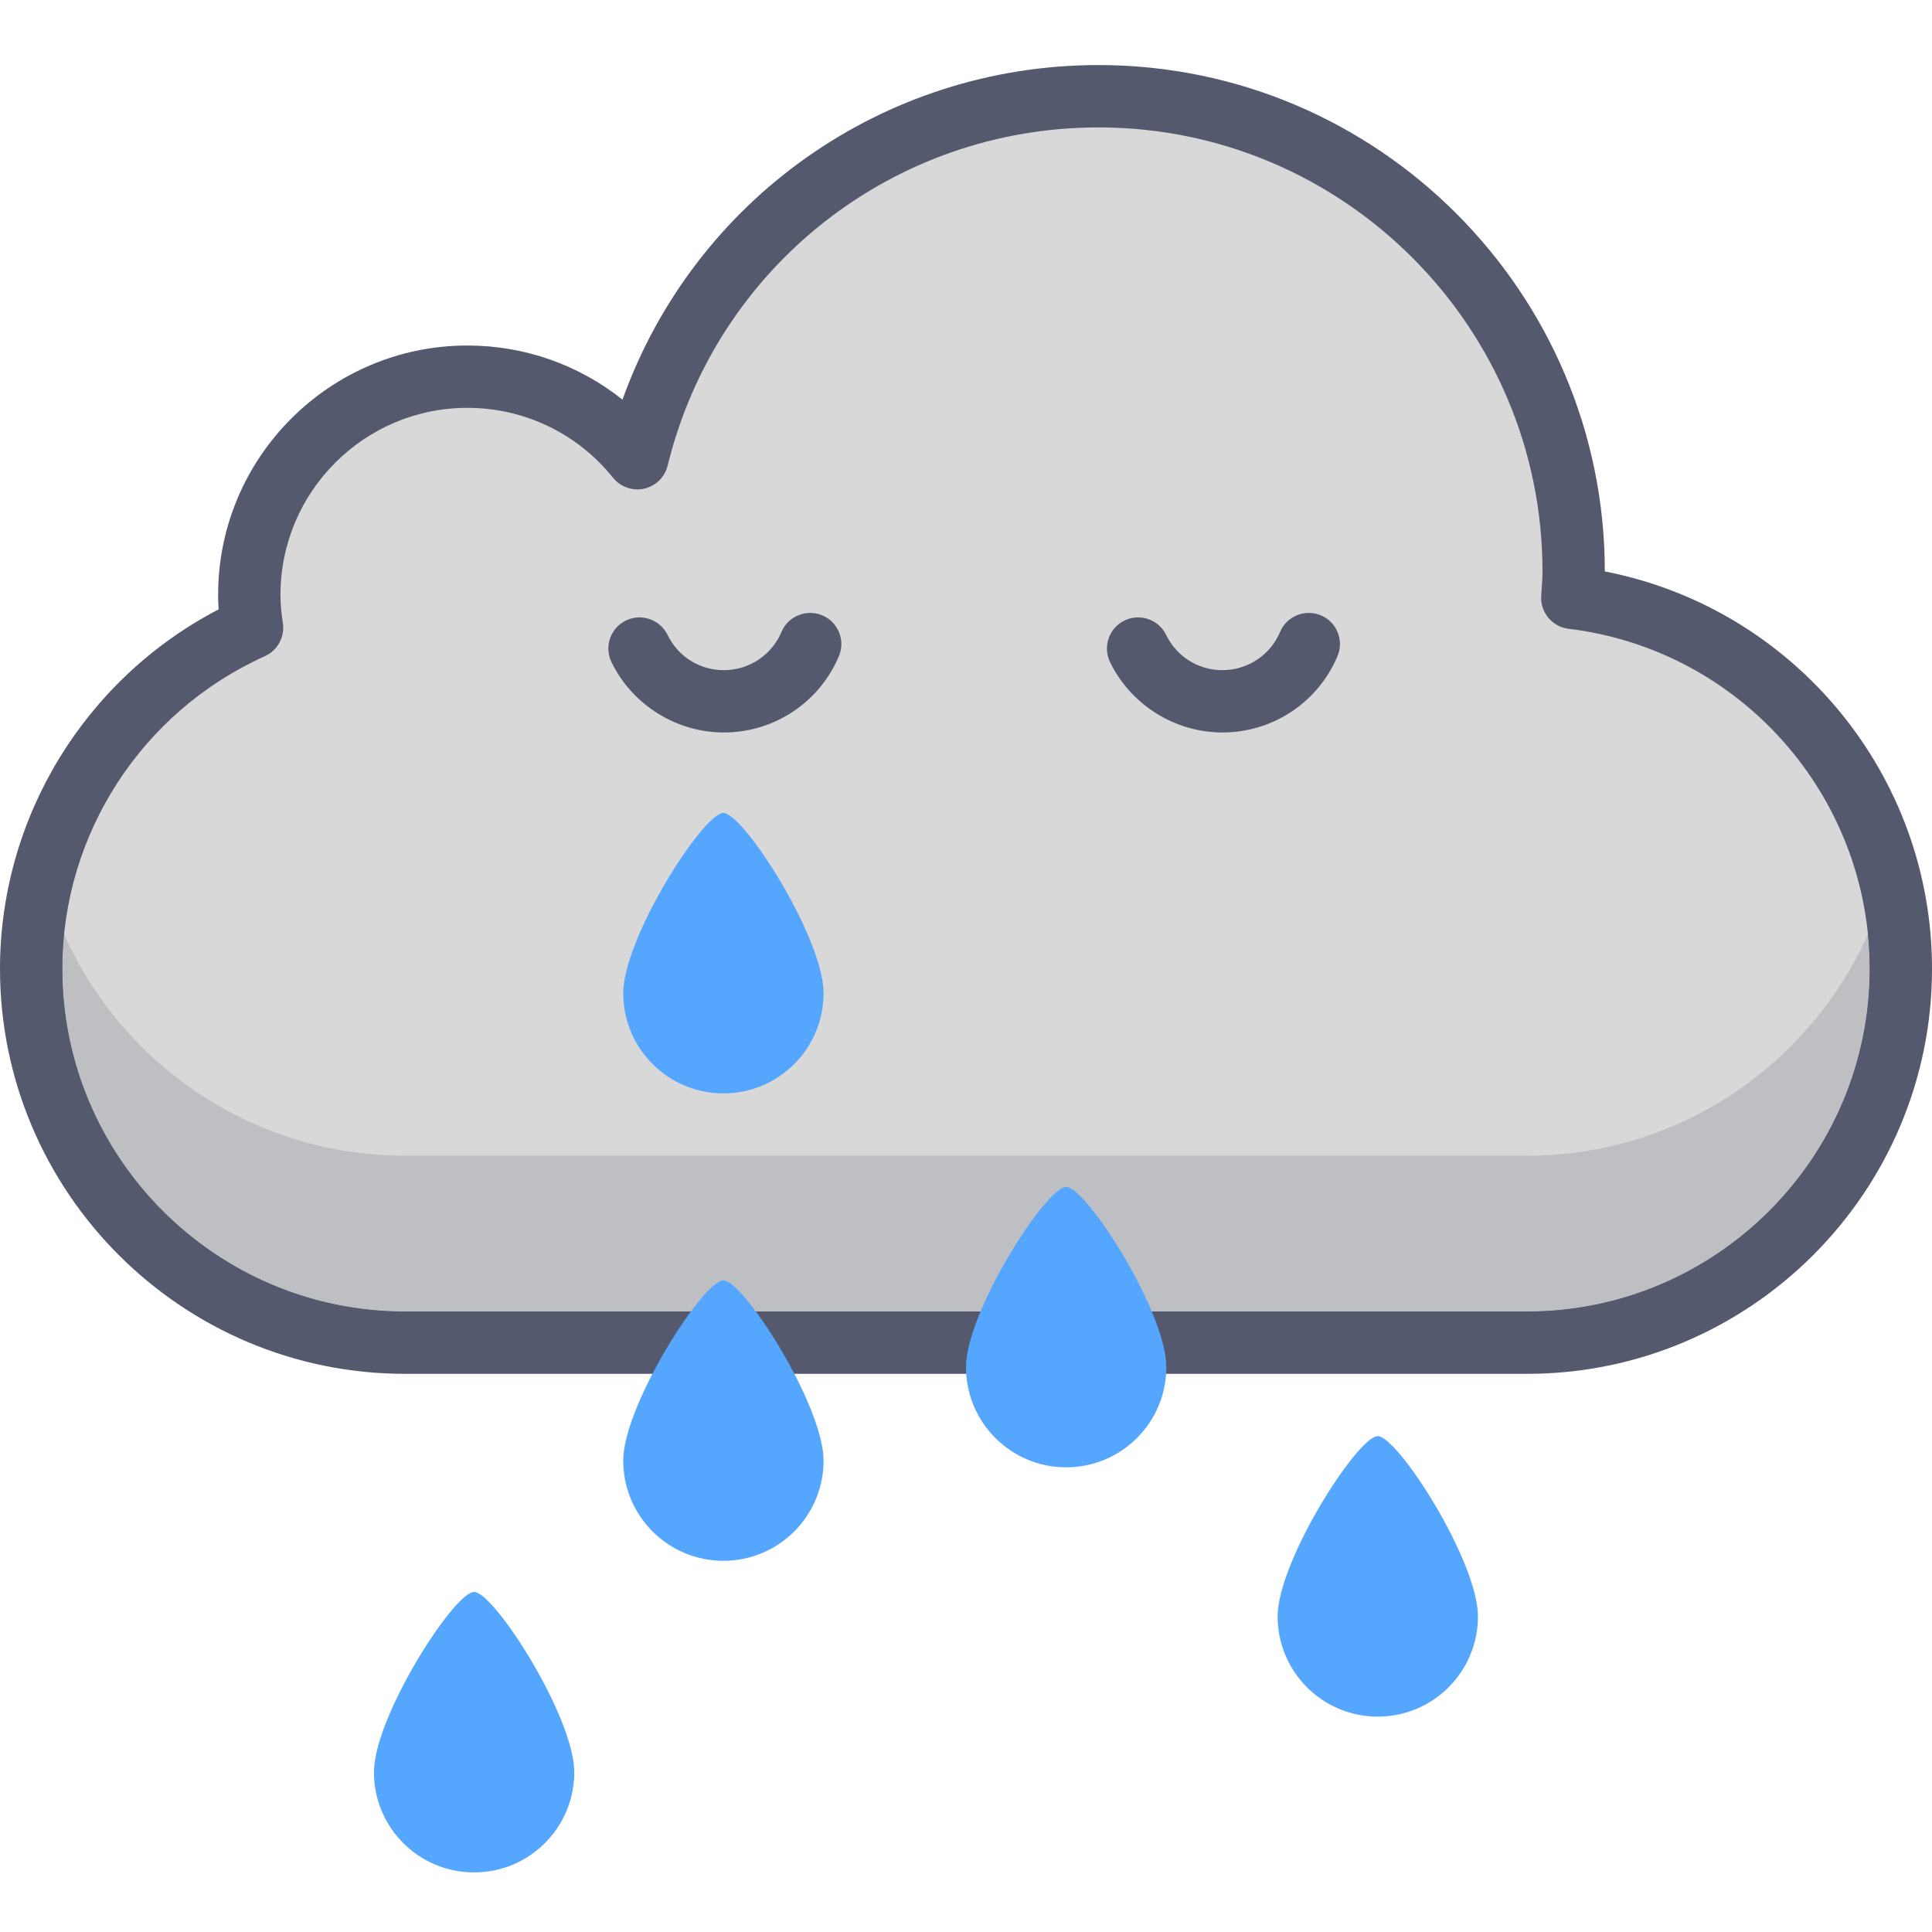
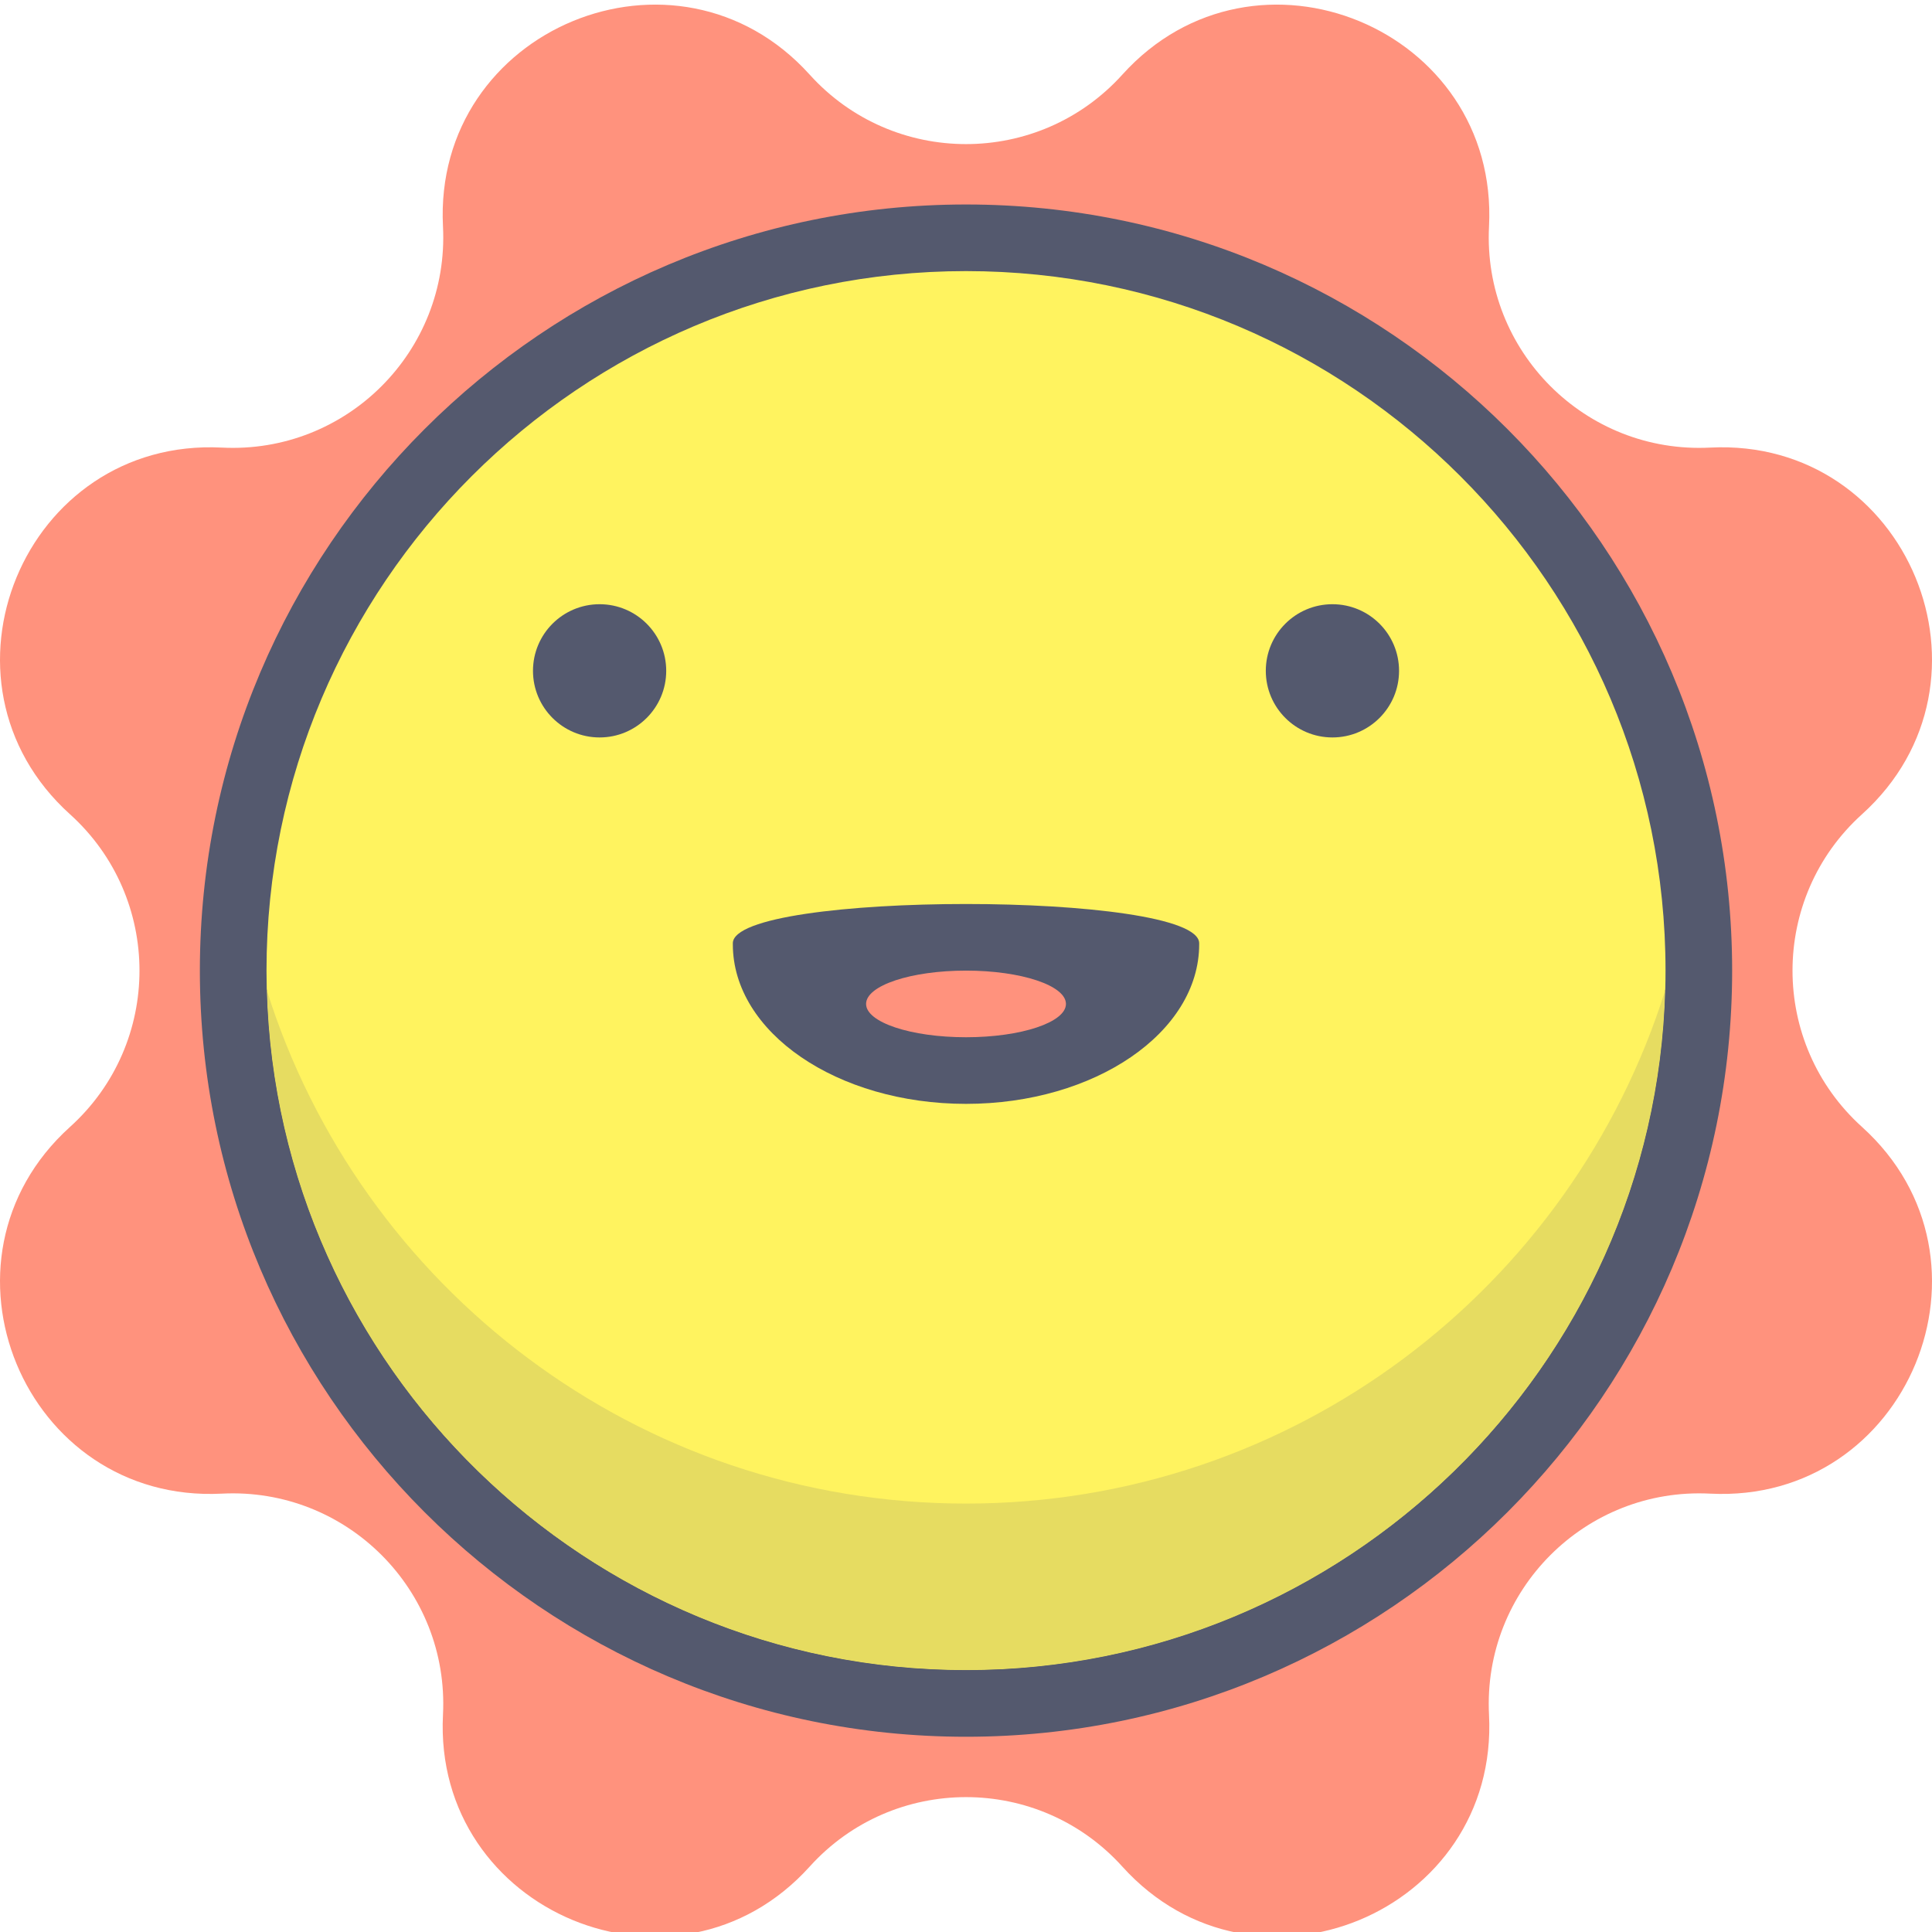
- <svg xmlns="http://www.w3.org/2000/svg" height="423pt" viewBox="0 -14 423.253 423" width="423pt">
-   <path d="m344.453 116.844c.109-1.926.293-3.832.293-5.785 0-57.496-46.609-104.105-104.105-104.105-48.934 0-89.867 33.809-101.012 79.309-8.758-10.887-22.168-17.867-37.23-17.867-26.391 0-47.785 21.391-47.785 47.785 0 2.465.242 4.867.602 7.227-28.504 12.82-48.387 41.41-48.387 74.695 0 45.242 36.676 81.918 81.918 81.918h245.762c45.242 0 81.918-36.676 81.918-81.918 0-41.871-31.43-76.344-71.973-81.258" fill="#d8d8d8" />
-   <path d="m334.508 286.848h-245.762c-48.938 0-88.746-39.812-88.746-88.746 0-33.16 18.645-63.535 47.898-78.73-.074-1.098-.113-2.16-.113-3.191 0-30.113 24.5-54.613 54.613-54.613 12.516 0 24.406 4.227 33.973 11.859 15.664-43.688 57.016-73.301 104.27-73.301 61.168 0 110.934 49.766 110.934 110.934 41.285 8.031 71.68 44.387 71.68 87.043 0 48.934-39.809 88.746-88.746 88.746m-232.109-211.629c-22.586 0-40.957 18.375-40.957 40.961 0 1.883.164 3.848.523 6.195.461 3.031-1.152 6-3.949 7.258-26.949 12.121-44.363 38.996-44.363 68.469 0 41.406 33.688 75.09 75.094 75.09h245.762c41.406 0 75.094-33.684 75.094-75.09 0-37.902-28.359-69.922-65.973-74.48-3.57-.434-6.191-3.566-5.992-7.156l.117-1.816c.078-1.188.168-2.379.168-3.59 0-53.641-43.641-97.277-97.281-97.277-44.883 0-83.695 30.473-94.383 74.102-.613 2.523-2.609 4.477-5.148 5.039-2.512.57-5.168-.363-6.801-2.383-7.832-9.738-19.461-15.32-31.91-15.32" fill="#54596e" />
-   <path d="m409.223 190.547c-12.777 28.578-41.387 48.512-74.715 48.512h-245.762c-33.328 0-61.938-19.926-74.711-48.504-.254 2.488-.383 5.008-.383 7.547 0 41.406 33.688 75.09 75.094 75.09h245.762c41.406 0 75.094-33.684 75.094-75.09 0-2.547-.129-5.066-.379-7.555" fill="#bebfc3" />
-   <path d="m9.492 177.535c-1.711 6.574-2.664 13.453-2.664 20.566 0 45.242 36.676 81.918 81.918 81.918h245.762c45.242 0 81.918-36.676 81.918-81.918 0-7.105-.969-13.969-2.668-20.535-1.152 4.488-2.68 8.824-4.535 12.98.25 2.488.379 5.008.379 7.555 0 41.406-33.688 75.09-75.094 75.09h-245.762c-41.406 0-75.094-33.684-75.094-75.09 0-2.539.129-5.059.383-7.547-1.863-4.164-3.391-8.52-4.543-13.02" fill="#54596e" />
-   <path d="m267.801 146.34c-10.398 0-20.059-6.043-24.609-15.398-1.648-3.391-.238-7.477 3.152-9.129 3.387-1.637 7.473-.238 9.129 3.156 2.312 4.762 7.039 7.719 12.328 7.719 5.523 0 10.48-3.289 12.633-8.375 1.469-3.477 5.473-5.09 8.945-3.629 3.473 1.465 5.098 5.473 3.629 8.945-4.293 10.152-14.188 16.711-25.207 16.711zm0 0" fill="#54596e" />
-   <path d="m158.574 146.34c-10.398 0-20.059-6.043-24.609-15.398-1.648-3.391-.238-7.477 3.152-9.129 3.383-1.637 7.477-.238 9.129 3.156 2.312 4.762 7.039 7.719 12.328 7.719 5.523 0 10.48-3.289 12.633-8.375 1.469-3.477 5.473-5.09 8.945-3.629 3.473 1.465 5.098 5.473 3.629 8.945-4.293 10.152-14.188 16.711-25.207 16.711zm0 0" fill="#54596e" />
-   <g fill="#55a6ff">
-     <path d="m323.781 339.996c0 12.121-9.828 21.945-21.945 21.945-12.117 0-21.941-9.824-21.941-21.945 0-12.117 17.555-39.496 21.941-39.496 4.387 0 21.945 27.379 21.945 39.496zm0 0" />
-     <path d="m255.512 285.383c0 12.121-9.824 21.945-21.941 21.945-12.121 0-21.941-9.824-21.941-21.945 0-12.117 17.551-39.496 21.941-39.496 4.387 0 21.941 27.379 21.941 39.496zm0 0" />
-     <path d="m125.809 374.129c0 12.121-9.828 21.945-21.945 21.945-12.121 0-21.941-9.824-21.941-21.945 0-12.117 17.551-39.496 21.941-39.496 4.387 0 21.945 27.379 21.945 39.496zm0 0" />
-     <path d="m180.422 305.863c0 12.121-9.828 21.945-21.945 21.945-12.121 0-21.941-9.824-21.941-21.945 0-12.117 17.555-39.496 21.941-39.496 4.387 0 21.945 27.379 21.945 39.496zm0 0" />
-     <path d="m180.422 203.465c0 12.121-9.828 21.941-21.945 21.941-12.121 0-21.941-9.824-21.941-21.941 0-12.117 17.555-39.5 21.941-39.5 4.387 0 21.945 27.383 21.945 39.5zm0 0" />
+ <svg xmlns="http://www.w3.org/2000/svg" height="395pt" viewBox="0 0 395.947 395" width="395pt">
+   <path d="m230.016 14.82c27.219-30.152 77.219-9.438 75.145 31.125-1.297 25.547 19.766 46.617 45.316 45.312 40.566-2.07 61.273 47.93 31.125 75.148-18.988 17.141-18.988 46.941 0 64.078 30.148 27.223 9.438 77.223-31.125 75.152-25.551-1.305-46.613 19.762-45.316 45.309 2.074 40.566-47.926 61.277-75.145 31.129-17.141-18.988-46.938-18.988-64.082 0-27.219 30.148-77.219 9.438-75.148-31.129 1.301-25.547-19.766-46.613-45.312-45.309-40.566 2.07-61.273-47.93-31.129-75.152 18.988-17.137 18.988-46.938 0-64.078-30.145-27.219-9.438-77.219 31.129-75.148 25.547 1.305 46.613-19.766 45.312-45.312-2.07-40.562 47.93-61.277 75.148-31.125 17.145 18.984 46.941 18.984 64.082 0" fill="#ff927d" />
+   <path d="m348.164 198.445c0-82.945-67.242-150.184-150.188-150.184-82.949 0-150.188 67.238-150.188 150.184 0 82.949 67.238 150.188 150.188 150.188 82.945 0 150.188-67.238 150.188-150.188" fill="#fff35f" />
+   <path d="m197.977 355.461c-86.582 0-157.016-70.438-157.016-157.016 0-86.574 70.434-157.012 157.016-157.012 86.578 0 157.012 70.438 157.012 157.012 0 86.578-70.434 157.016-157.012 157.016m0-300.375c-79.047 0-143.359 64.312-143.359 143.359 0 79.051 64.312 143.363 143.359 143.363 79.047 0 143.359-64.312 143.359-143.363 0-79.051-64.312-143.359-143.359-143.359" fill="#54596e" />
+   <path d="m54.672 202.422c2.113 77.219 65.59 139.387 143.305 139.387 77.715 0 141.188-62.168 143.305-139.383-19.098 60.988-76.016 105.246-143.305 105.246-67.289 0-124.211-44.258-143.305-105.25" fill="#e6dc61" />
+   <g fill="#54596e">
+     <path d="m346.734 177.969c-1.145 8.391-2.98 16.566-5.453 24.457-2.117 77.215-65.59 139.383-143.305 139.383-77.715 0-141.191-62.168-143.305-139.387-2.473-7.891-4.312-16.066-5.457-24.457-.914 6.699-1.426 13.531-1.426 20.48 0 82.949 67.238 150.188 150.188 150.188 82.945 0 150.188-67.238 150.188-150.188 0-6.949-.516-13.781-1.43-20.477" />
+     <path d="m136.535 137.008c0 7.539-6.113 13.652-13.652 13.652-7.543 0-13.652-6.113-13.652-13.652 0-7.543 6.109-13.652 13.652-13.652 7.539 0 13.652 6.109 13.652 13.652zm0 0" />
+     <path d="m286.723 137.008c0 7.539-6.113 13.652-13.652 13.652-7.543 0-13.656-6.113-13.656-13.652 0-7.543 6.113-13.652 13.656-13.652 7.539 0 13.652 6.109 13.652 13.652zm0 0" />
+     <path d="m245.762 192.828c-.105-10.711-95.469-10.711-95.574 0v.227c0 18.059 21.395 32.699 47.789 32.699 26.395 0 47.785-14.641 47.785-32.699zm0 0" />
  </g>
+   <path d="m218.457 205.273c0-3.77-9.172-6.828-20.48-6.828-11.312 0-20.48 3.059-20.48 6.828 0 3.77 9.168 6.828 20.48 6.828 11.309 0 20.48-3.059 20.48-6.828zm0 0" fill="#ff927d" />
</svg>
